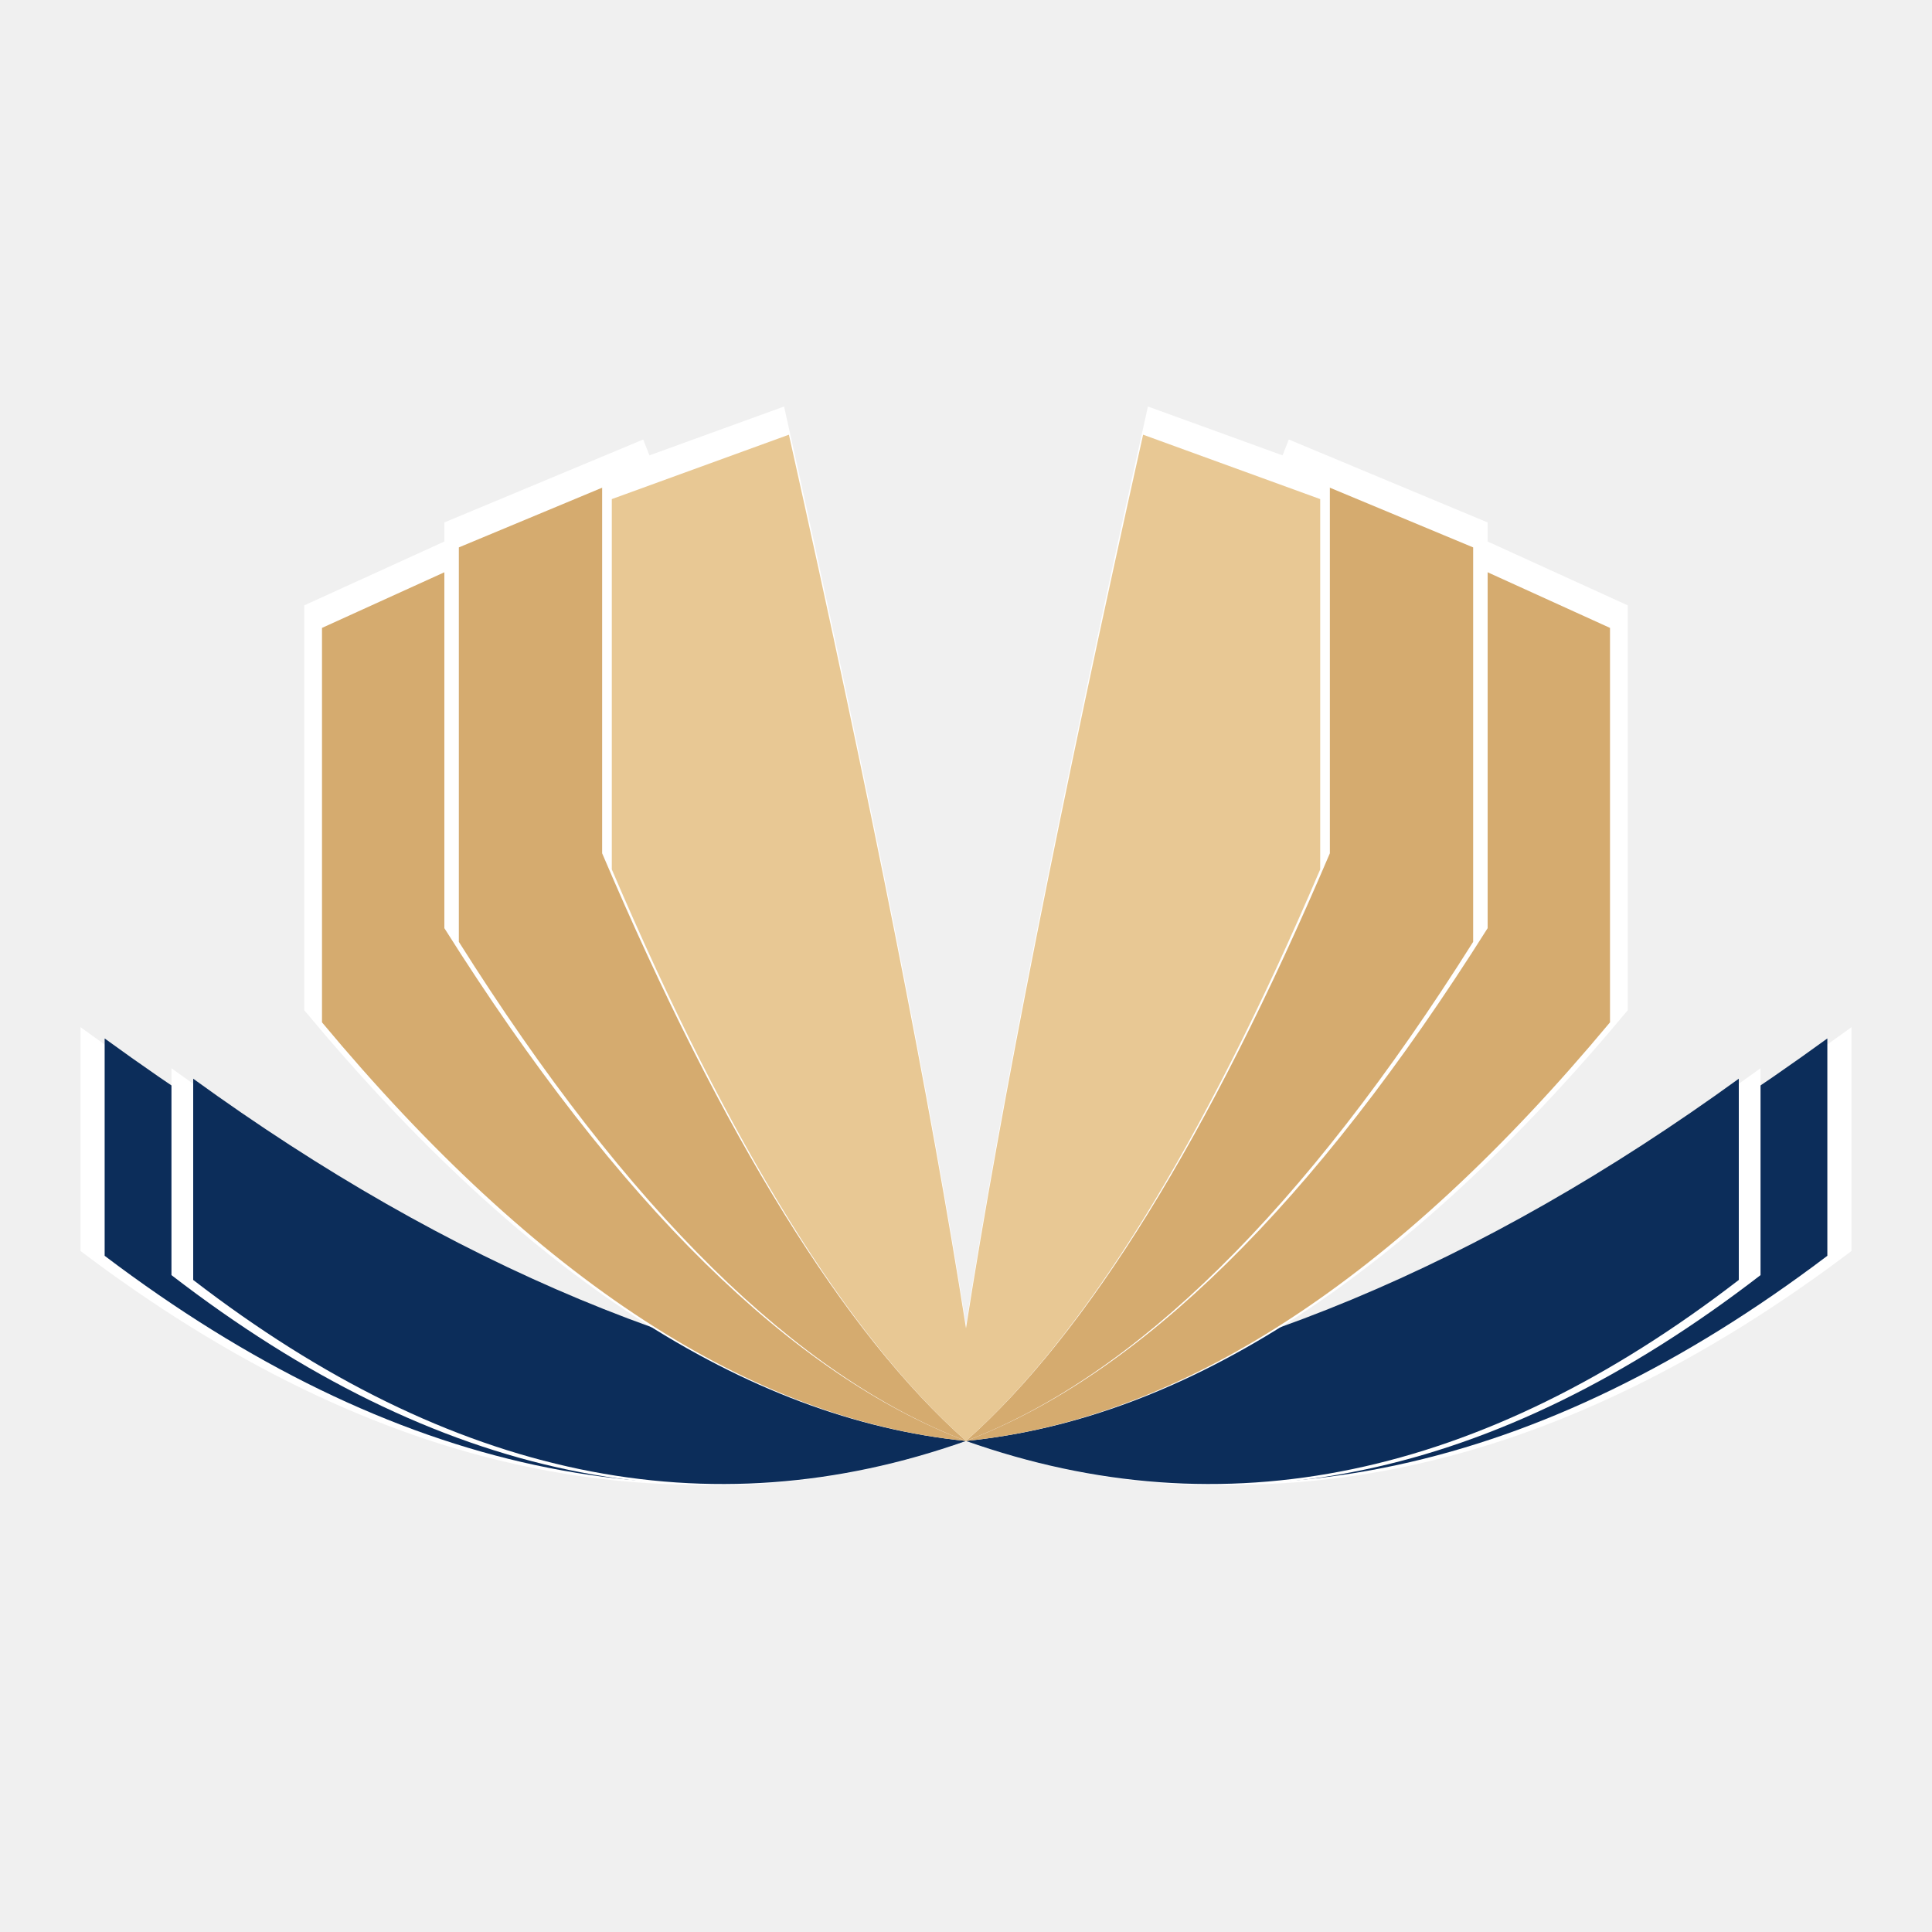
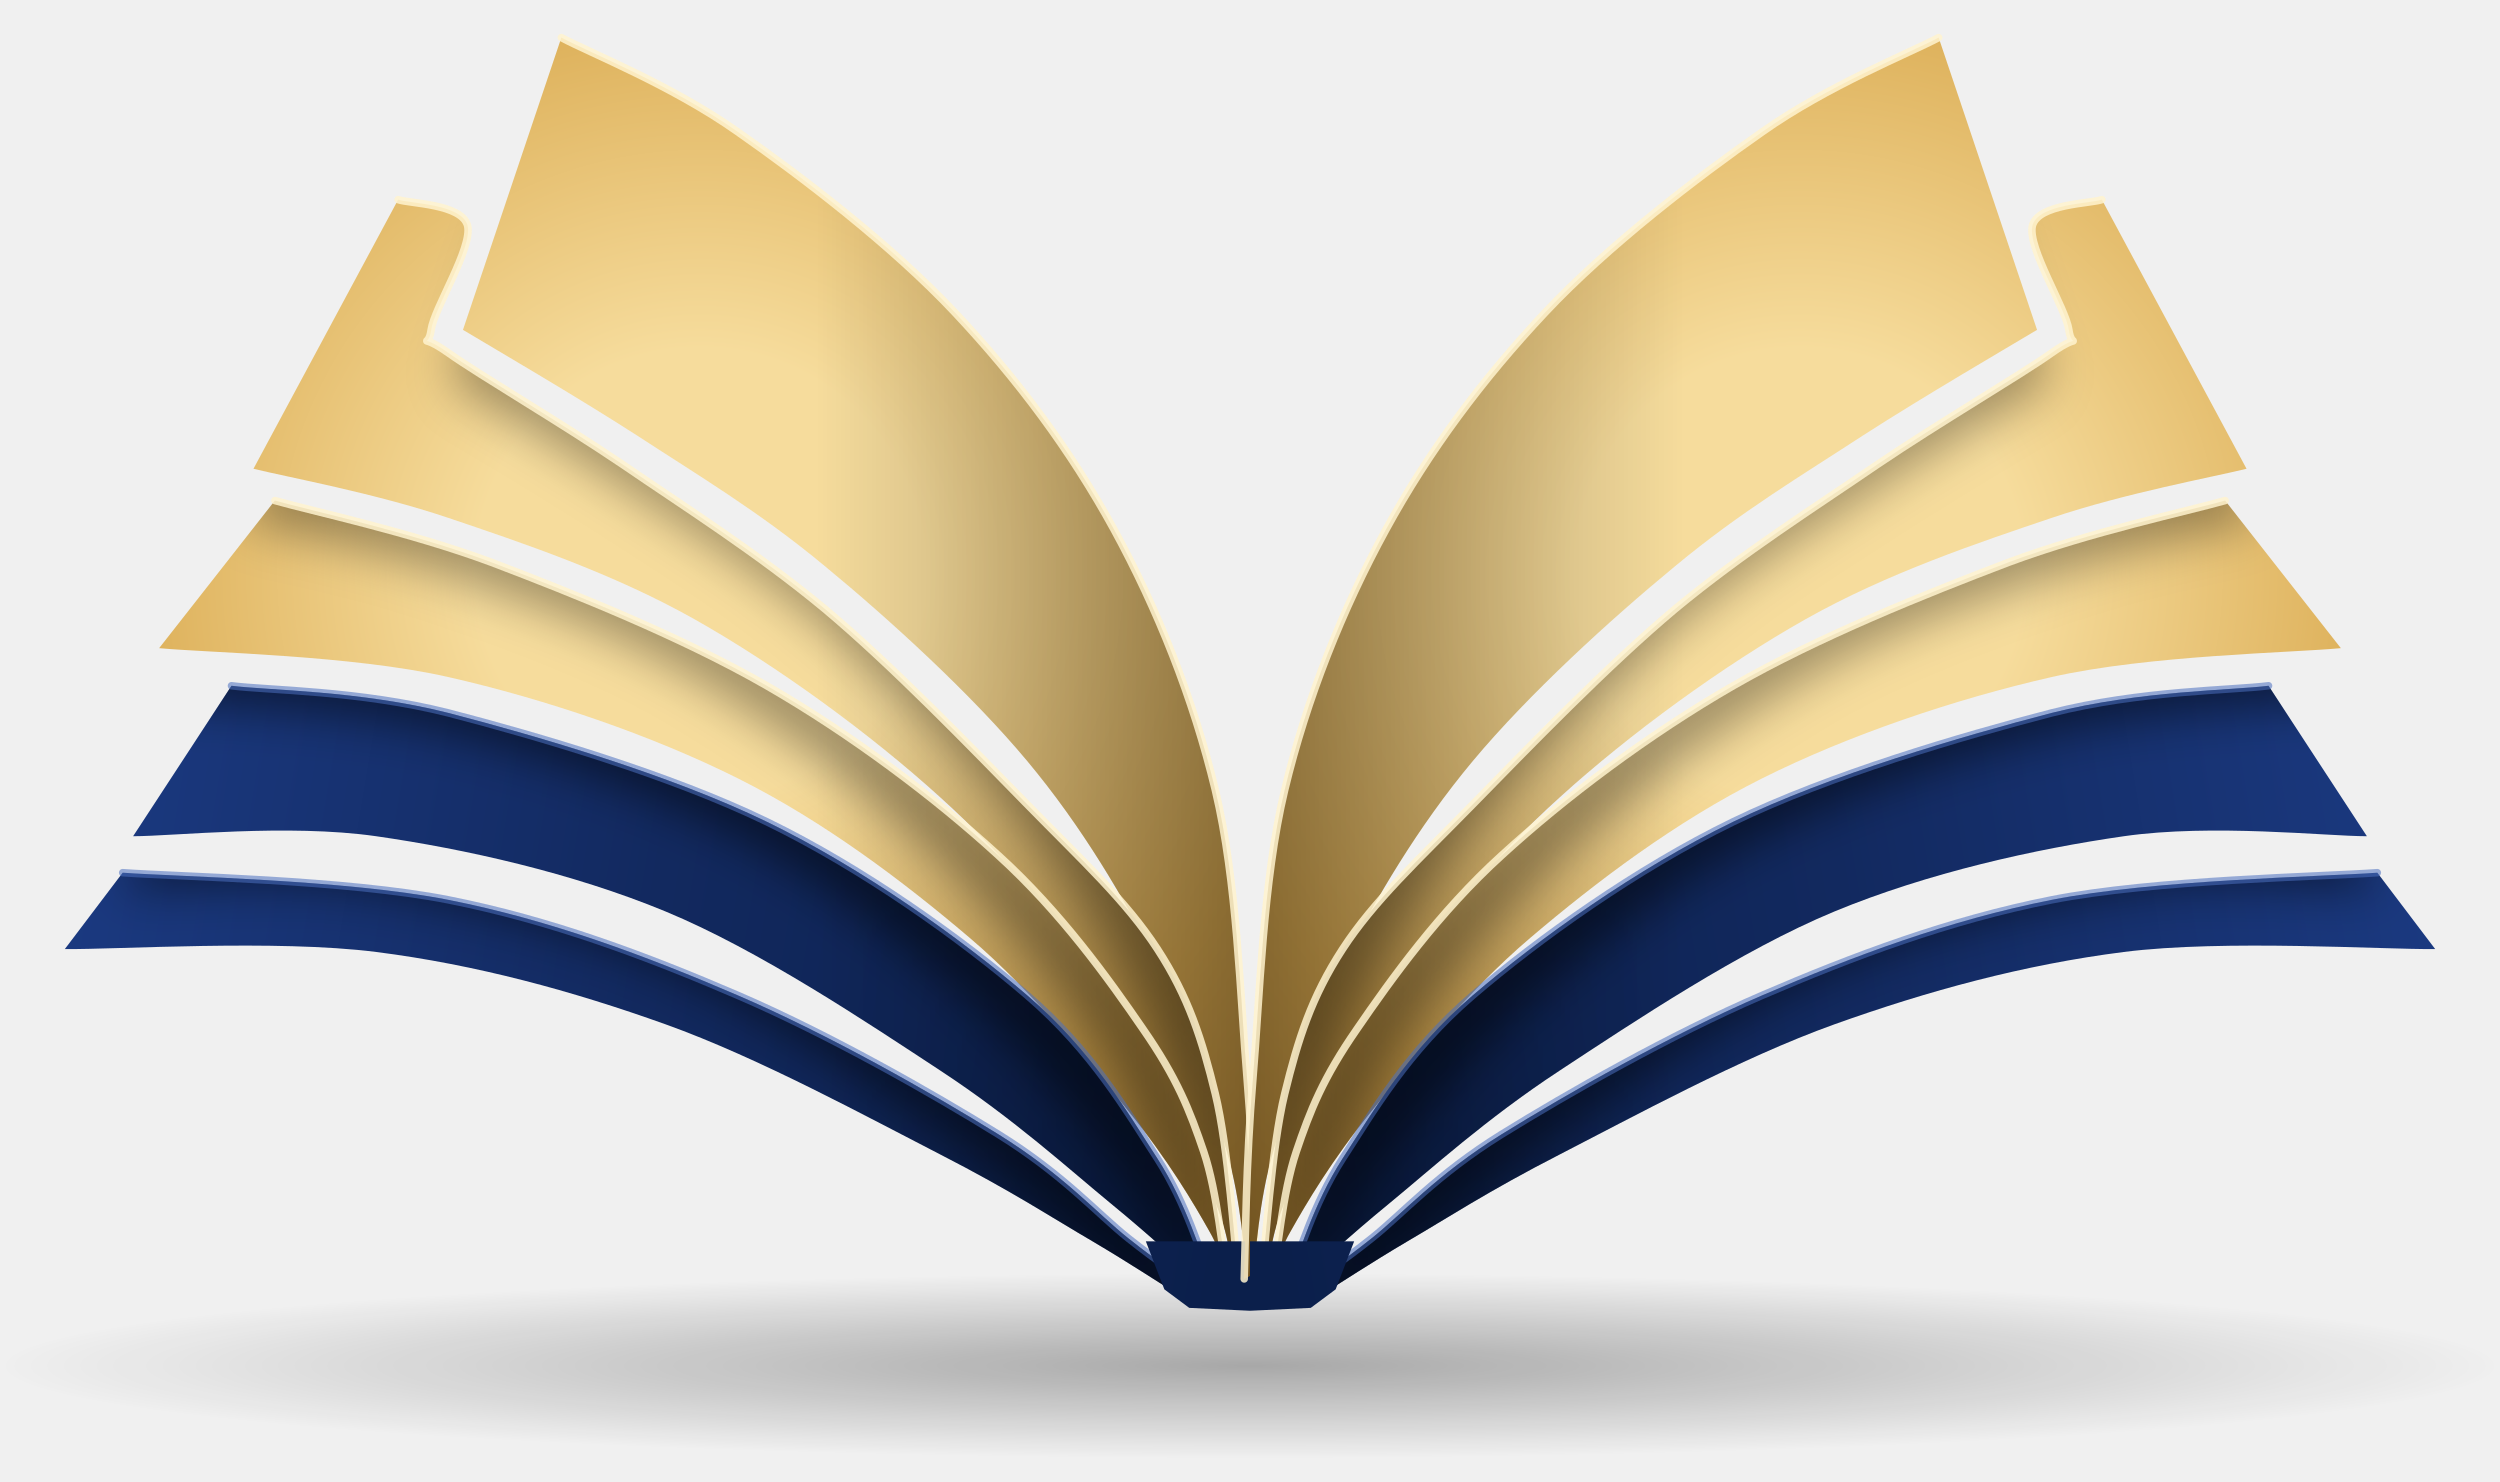
- <svg xmlns="http://www.w3.org/2000/svg" viewBox="0 0 24 24" width="24" height="24" role="img" aria-label="The Book">
-   <path d="M12 17.9 Q6.5 19.7 1 15.54 L1 12.76 Q6.5 16.76 12 17.49Z" fill="#ffffff" />
-   <path d="M12 17.9 Q6.65 19.65 1.3 15.6 L1.3 12.9 Q6.65 16.79 12 17.5Z" fill="#0c2d5a" />
-   <path d="M12 17.9 Q17.5 19.7 23 15.54 L23 12.76 Q17.5 16.76 12 17.49Z" fill="#ffffff" />
-   <path d="M12 17.9 Q17.35 19.65 22.7 15.6 L22.7 12.9 Q17.35 16.79 12 17.5Z" fill="#0c2d5a" />
-   <path d="M12 17.9 Q7.07 19.65 2.13 15.84 L2.13 13.27 Q7.07 16.86 12 17.39Z" fill="#ffffff" />
-   <path d="M12 17.9 Q7.2 19.6 2.4 15.9 L2.4 13.4 Q7.2 16.88 12 17.4Z" fill="#0c2d5a" />
-   <path d="M12 17.9 Q16.93 19.65 21.87 15.84 L21.87 13.27 Q16.93 16.86 12 17.39Z" fill="#ffffff" />
-   <path d="M12 17.9 Q16.8 19.6 21.6 15.9 L21.6 13.4 Q16.8 16.88 12 17.4Z" fill="#0c2d5a" />
-   <path d="M12 17.9 Q7.89 17.49 3.78 12.55 L3.78 7.52 L6.04 6.49 Q10.21 13.12 12 17.18Z" fill="#ffffff" />
-   <path d="M12 17.9 Q8 17.5 4 12.7 L4 7.8 L6.2 6.8 Q10.26 13.25 12 17.2Z" fill="#d5ab6f" />
-   <path d="M12 17.9 Q16.11 17.49 20.22 12.55 L20.22 7.52 L17.96 6.49 Q13.79 13.12 12 17.18Z" fill="#ffffff" />
-   <path d="M12 17.9 Q16 17.5 20 12.7 L20 7.8 L17.8 6.8 Q13.74 13.25 12 17.2Z" fill="#d5ab6f" />
-   <path d="M12 17.9 Q8.76 16.67 5.52 11.53 L5.52 6.49 L7.99 5.46 Q10.8 12.54 12 16.87Z" fill="#ffffff" />
-   <path d="M12 17.9 Q8.85 16.7 5.7 11.7 L5.7 6.8 L8.1 5.8 Q10.83 12.68 12 16.9Z" fill="#d5ab6f" />
-   <path d="M12 17.9 Q15.24 16.67 18.48 11.53 L18.48 6.49 L16.01 5.46 Q13.2 12.54 12 16.87Z" fill="#ffffff" />
-   <path d="M12 17.9 Q15.15 16.7 18.3 11.7 L18.3 6.8 L15.9 5.8 Q13.17 12.68 12 16.9Z" fill="#d5ab6f" />
-   <path d="M12 17.9 Q9.74 15.9 7.48 10.6 L7.48 5.87 L9.74 5.05 Q11.32 12.12 12 16.46Z" fill="#ffffff" />
-   <path d="M12 17.9 Q9.8 15.95 7.6 10.8 L7.6 6.2 L9.8 5.4 Q11.34 12.28 12 16.5Z" fill="#e8c894" />
-   <path d="M12 17.9 Q14.26 15.9 16.52 10.6 L16.52 5.87 L14.26 5.05 Q12.68 12.12 12 16.46Z" fill="#ffffff" />
-   <path d="M12 17.9 Q14.2 15.95 16.4 10.8 L16.4 6.2 L14.2 5.4 Q12.66 12.28 12 16.5Z" fill="#e8c894" />
+ <svg xmlns="http://www.w3.org/2000/svg" viewBox="-216 -224 432 256" width="432" height="256" role="img" aria-label="The Book">
+   <defs>
+     <radialGradient id="kgold" cx="-95" cy="-125" r="215" gradientUnits="userSpaceOnUse">
+       <stop offset="0.00" stop-color="#F6DC9C" />
+       <stop offset="0.18" stop-color="#F6DC9C" />
+       <stop offset="0.50" stop-color="#D9A94F" />
+       <stop offset="0.82" stop-color="#A87626" />
+       <stop offset="1.00" stop-color="#7A4F14" />
+     </radialGradient>
+     <linearGradient id="knavy" gradientUnits="userSpaceOnUse" x1="-215" y1="-40" x2="-5" y2="-5">
+       <stop offset="0.00" stop-color="#1B3A82" />
+       <stop offset="0.50" stop-color="#12295F" />
+       <stop offset="1.00" stop-color="#0B1F4B" />
+     </linearGradient>
+     <linearGradient id="kgut" gradientUnits="userSpaceOnUse" x1="0" y1="0" x2="-75" y2="0">
+       <stop offset="0" stop-color="#000" stop-opacity="0.38" />
+       <stop offset="1" stop-color="#000" stop-opacity="0" />
+     </linearGradient>
+     <radialGradient id="kglow" cx="0" cy="0" r="1" gradientUnits="userSpaceOnUse" gradientTransform="translate(0 -95) scale(190 150)">
+       <stop offset="0" stop-color="#F6DC9C" stop-opacity="0.0" />
+       <stop offset="1" stop-color="#F6DC9C" stop-opacity="0" />
+     </radialGradient>
+     <radialGradient id="kshad" cx=".5" cy=".5" r=".5">
+       <stop offset="0" stop-color="#000" stop-opacity="0.3" />
+       <stop offset="1" stop-color="#000" stop-opacity="0" />
+     </radialGradient>
+     <filter id="kblur" x="-30%" y="-30%" width="160%" height="160%">
+       <feGaussianBlur stdDeviation="4" />
+     </filter>
+     <clipPath id="kcg1">
+       <path d="M1 -3C0.8 -8.8 0.7 -23.4 -0.5 -37.5C-1.7 -51.6 -2.2 -71.7 -6 -87.5C-9.8 -103.3 -16 -118.8 -23.5 -132.5C-31 -146.2 -40.2 -158.5 -51 -170C-61.8 -181.5 -77.2 -193.3 -88.5 -201.2C-99.8 -209.2 -113.9 -214.8 -119 -217.5L-136 -167C-131 -164 -116.4 -155.5 -106 -148.8C-95.6 -142 -84.8 -135.6 -73.5 -126.2C-62.2 -116.9 -48.1 -104 -38.5 -92.5C-28.9 -81 -21.8 -68.8 -16 -57.5C-10.2 -46.2 -6.6 -34 -4 -25C-1.4 -16 -1.1 -7.3 -0.5 -3.8Z" />
+     </clipPath>
+     <clipPath id="kcg2">
+       <path d="M-2 -3.5C-2.7 -8.8 -3.7 -25.6 -6 -35C-8.3 -44.4 -10.6 -51.7 -16 -60C-21.4 -68.3 -28.9 -75.2 -38.5 -85C-48.1 -94.8 -61.8 -109 -73.5 -118.8C-85.2 -128.5 -97.7 -136.4 -108.5 -143.8C-119.3 -151.1 -133 -159.1 -138.5 -163C-144 -166.9 -142 -163.3 -141.5 -167C-141 -170.7 -134.3 -181.2 -135.2 -185C-136.2 -188.8 -145.2 -188.8 -147.2 -189.5L-172.2 -143C-166.6 -141.6 -151.2 -138.8 -138.5 -134.5C-125.8 -130.2 -110.2 -125 -96 -117C-81.8 -109 -65.6 -97.2 -53.5 -86.2C-41.4 -75.3 -31.3 -62.7 -23.5 -51.2C-15.7 -39.8 -9.9 -25.4 -6.5 -17.5C-3.1 -9.6 -3.6 -6 -3 -3.8Z" />
+     </clipPath>
+     <clipPath id="kcg3">
+       <path d="M-4 -3.5C-4.7 -7.1 -5.6 -17.9 -8 -25C-10.4 -32.1 -12.6 -37.7 -18.5 -46.2C-24.4 -54.8 -32.7 -66.4 -43.5 -76.2C-54.3 -86.1 -68.9 -97.1 -83.5 -105.5C-98.1 -113.9 -116.8 -121.4 -131 -126.8C-145.2 -132.1 -162.2 -135.7 -168.5 -137.5L-188.5 -112C-180.2 -111.2 -155.2 -110.8 -138.5 -107C-121.8 -103.2 -103.5 -97 -88.5 -89.5C-73.5 -82 -59.8 -71.6 -48.5 -62C-37.2 -52.4 -27.9 -40.5 -21 -32C-14.1 -23.5 -9.7 -16 -7 -11.2C-4.3 -6.5 -5.3 -5 -5 -3.8Z" />
+     </clipPath>
+     <clipPath id="kcn1">
+       <path d="M-7 -3.8C-8.5 -7.1 -10.8 -15.7 -16 -23.8C-21.2 -31.8 -27.2 -42.3 -38.5 -52C-49.8 -61.7 -66.8 -73.9 -83.5 -82C-100.2 -90.1 -123.1 -96.8 -138.5 -100.8C-153.9 -104.7 -169.8 -104.7 -176 -105.5L-193 -79.5C-186 -79.5 -166.3 -81.7 -151 -79.5C-135.7 -77.3 -117.2 -73.2 -101 -66.5C-84.8 -59.8 -66.3 -47.4 -53.5 -39C-40.7 -30.6 -31.2 -21.9 -24 -16C-16.8 -10.1 -12.3 -5.8 -10 -3.8Z" />
+     </clipPath>
+     <clipPath id="kcn2">
+       <path d="M-11.5 -3C-13.1 -4.2 -15.7 -5.8 -21 -10C-26.3 -14.2 -32.2 -21 -43.5 -28C-54.8 -35 -72.7 -45.2 -88.5 -52C-104.3 -58.8 -120.8 -65 -138.5 -68.5C-156.2 -72 -185.4 -72.5 -194.8 -73.2L-204.8 -60C-195.8 -59.9 -168.3 -61.7 -151 -59.5C-133.7 -57.3 -117.2 -52.8 -101 -47C-84.8 -41.2 -65.8 -30.8 -53.5 -24.5C-41.2 -18.2 -33.9 -13.4 -27.2 -9.5C-20.6 -5.6 -15.8 -2.4 -13.5 -1Z" />
+     </clipPath>
+   </defs>
+   <ellipse cx="0" cy="12" rx="215" ry="16" fill="url(#kshad)" />
+   <rect x="-200" y="-250" width="400" height="300" fill="url(#kglow)" />
+   <g id="khalf">
+     <path d="M1 -3C0.8 -8.8 0.7 -23.4 -0.5 -37.5C-1.7 -51.6 -2.2 -71.7 -6 -87.5C-9.8 -103.3 -16 -118.8 -23.5 -132.5C-31 -146.2 -40.2 -158.5 -51 -170C-61.8 -181.5 -77.2 -193.3 -88.5 -201.2C-99.8 -209.2 -113.9 -214.8 -119 -217.5L-136 -167C-131 -164 -116.4 -155.5 -106 -148.8C-95.6 -142 -84.8 -135.6 -73.5 -126.2C-62.2 -116.9 -48.1 -104 -38.5 -92.5C-28.9 -81 -21.8 -68.8 -16 -57.5C-10.2 -46.2 -6.6 -34 -4 -25C-1.4 -16 -1.1 -7.3 -0.5 -3.8Z" fill="url(#kgold)" />
+     <path d="M1 -3C0.8 -8.8 0.7 -23.4 -0.5 -37.5C-1.7 -51.6 -2.2 -71.7 -6 -87.5C-9.8 -103.3 -16 -118.8 -23.5 -132.5C-31 -146.2 -40.2 -158.5 -51 -170C-61.8 -181.5 -77.2 -193.3 -88.5 -201.2C-99.8 -209.2 -113.9 -214.8 -119 -217.5L-136 -167C-131 -164 -116.4 -155.5 -106 -148.8C-95.6 -142 -84.8 -135.6 -73.5 -126.2C-62.2 -116.9 -48.1 -104 -38.5 -92.5C-28.9 -81 -21.8 -68.8 -16 -57.5C-10.2 -46.2 -6.6 -34 -4 -25C-1.4 -16 -1.1 -7.3 -0.5 -3.8Z" fill="url(#kgut)" />
+     <path d="M1 -3C0.8 -8.8 0.7 -23.4 -0.5 -37.5C-1.7 -51.6 -2.2 -71.7 -6 -87.5C-9.8 -103.3 -16 -118.8 -23.5 -132.5C-31 -146.2 -40.2 -158.5 -51 -170C-61.8 -181.5 -77.2 -193.3 -88.5 -201.2C-99.8 -209.2 -113.9 -214.8 -119 -217.5" fill="none" stroke="#FFF3CF" stroke-width="1.3" stroke-linecap="round" opacity="0.85" />
+     <path d="M-2 -3.5C-2.7 -8.8 -3.7 -25.6 -6 -35C-8.3 -44.4 -10.6 -51.7 -16 -60C-21.4 -68.3 -28.9 -75.2 -38.5 -85C-48.1 -94.8 -61.8 -109 -73.5 -118.8C-85.2 -128.5 -97.7 -136.4 -108.5 -143.8C-119.3 -151.1 -133 -159.1 -138.5 -163C-144 -166.9 -142 -163.3 -141.5 -167C-141 -170.7 -134.3 -181.2 -135.2 -185C-136.2 -188.8 -145.2 -188.8 -147.2 -189.5L-172.2 -143C-166.6 -141.6 -151.2 -138.8 -138.5 -134.5C-125.8 -130.2 -110.2 -125 -96 -117C-81.8 -109 -65.6 -97.2 -53.5 -86.2C-41.4 -75.3 -31.3 -62.7 -23.5 -51.2C-15.7 -39.8 -9.9 -25.4 -6.5 -17.5C-3.1 -9.6 -3.6 -6 -3 -3.8Z" fill="url(#kgold)" />
+     <g clip-path="url(#kcg2)">
+       <path d="M1 -3C0.8 -8.8 0.7 -23.4 -0.5 -37.5C-1.7 -51.6 -2.2 -71.7 -6 -87.5C-9.8 -103.3 -16 -118.8 -23.5 -132.5C-31 -146.2 -40.2 -158.5 -51 -170C-61.8 -181.5 -77.2 -193.3 -88.5 -201.2C-99.8 -209.2 -113.9 -214.8 -119 -217.5L-136 -167C-131 -164 -116.4 -155.5 -106 -148.8C-95.6 -142 -84.8 -135.6 -73.5 -126.2C-62.2 -116.9 -48.1 -104 -38.5 -92.5C-28.9 -81 -21.8 -68.8 -16 -57.5C-10.2 -46.2 -6.6 -34 -4 -25C-1.4 -16 -1.1 -7.3 -0.5 -3.8Z" fill="#000" opacity="0.34" filter="url(#kblur)" transform="translate(-2 9)" />
+     </g>
+     <path d="M-2 -3.5C-2.7 -8.8 -3.7 -25.6 -6 -35C-8.3 -44.4 -10.6 -51.7 -16 -60C-21.4 -68.3 -28.9 -75.2 -38.5 -85C-48.1 -94.8 -61.8 -109 -73.5 -118.8C-85.2 -128.5 -97.7 -136.4 -108.5 -143.8C-119.3 -151.1 -133 -159.1 -138.5 -163C-144 -166.9 -142 -163.3 -141.5 -167C-141 -170.7 -134.3 -181.2 -135.2 -185C-136.2 -188.8 -145.2 -188.8 -147.2 -189.5L-172.2 -143C-166.6 -141.6 -151.2 -138.8 -138.5 -134.5C-125.8 -130.2 -110.2 -125 -96 -117C-81.8 -109 -65.6 -97.2 -53.5 -86.2C-41.4 -75.3 -31.3 -62.7 -23.5 -51.2C-15.7 -39.8 -9.9 -25.4 -6.5 -17.5C-3.1 -9.6 -3.6 -6 -3 -3.8Z" fill="url(#kgut)" />
+     <path d="M-2 -3.5C-2.7 -8.8 -3.7 -25.6 -6 -35C-8.3 -44.4 -10.6 -51.7 -16 -60C-21.4 -68.3 -28.9 -75.2 -38.5 -85C-48.1 -94.8 -61.8 -109 -73.5 -118.8C-85.2 -128.5 -97.7 -136.4 -108.5 -143.8C-119.3 -151.1 -133 -159.1 -138.5 -163C-144 -166.9 -142 -163.3 -141.5 -167C-141 -170.7 -134.3 -181.2 -135.2 -185C-136.2 -188.8 -145.2 -188.8 -147.2 -189.5" fill="none" stroke="#FFF3CF" stroke-width="1.3" stroke-linecap="round" opacity="0.85" />
+     <path d="M-4 -3.5C-4.7 -7.1 -5.6 -17.9 -8 -25C-10.4 -32.1 -12.6 -37.7 -18.5 -46.2C-24.4 -54.8 -32.7 -66.4 -43.5 -76.2C-54.3 -86.1 -68.9 -97.1 -83.5 -105.5C-98.1 -113.9 -116.8 -121.4 -131 -126.8C-145.2 -132.1 -162.2 -135.7 -168.5 -137.5L-188.5 -112C-180.2 -111.2 -155.2 -110.8 -138.5 -107C-121.8 -103.2 -103.5 -97 -88.5 -89.5C-73.5 -82 -59.8 -71.6 -48.5 -62C-37.2 -52.4 -27.9 -40.5 -21 -32C-14.1 -23.5 -9.7 -16 -7 -11.2C-4.3 -6.5 -5.3 -5 -5 -3.8Z" fill="url(#kgold)" />
+     <g clip-path="url(#kcg3)">
+       <path d="M-2 -3.5C-2.7 -8.8 -3.7 -25.6 -6 -35C-8.3 -44.4 -10.6 -51.7 -16 -60C-21.4 -68.3 -28.9 -75.2 -38.5 -85C-48.1 -94.8 -61.8 -109 -73.5 -118.8C-85.2 -128.5 -97.7 -136.4 -108.5 -143.8C-119.3 -151.1 -133 -159.1 -138.5 -163C-144 -166.9 -142 -163.3 -141.5 -167C-141 -170.7 -134.3 -181.2 -135.2 -185C-136.2 -188.8 -145.2 -188.8 -147.2 -189.5L-172.2 -143C-166.6 -141.6 -151.2 -138.8 -138.5 -134.5C-125.8 -130.2 -110.2 -125 -96 -117C-81.8 -109 -65.6 -97.2 -53.5 -86.2C-41.4 -75.3 -31.3 -62.7 -23.5 -51.2C-15.7 -39.8 -9.9 -25.4 -6.5 -17.5C-3.1 -9.6 -3.6 -6 -3 -3.8Z" fill="#000" opacity="0.34" filter="url(#kblur)" transform="translate(-2 9)" />
+     </g>
+     <path d="M-4 -3.5C-4.7 -7.1 -5.6 -17.9 -8 -25C-10.4 -32.1 -12.6 -37.7 -18.5 -46.2C-24.4 -54.8 -32.7 -66.4 -43.5 -76.2C-54.3 -86.1 -68.9 -97.1 -83.5 -105.5C-98.1 -113.9 -116.8 -121.4 -131 -126.8C-145.2 -132.1 -162.2 -135.7 -168.5 -137.5L-188.5 -112C-180.2 -111.2 -155.2 -110.8 -138.5 -107C-121.8 -103.2 -103.5 -97 -88.5 -89.5C-73.5 -82 -59.8 -71.6 -48.5 -62C-37.2 -52.4 -27.9 -40.5 -21 -32C-14.1 -23.5 -9.7 -16 -7 -11.2C-4.3 -6.5 -5.3 -5 -5 -3.8Z" fill="url(#kgut)" />
+     <path d="M-4 -3.5C-4.7 -7.1 -5.6 -17.9 -8 -25C-10.4 -32.1 -12.6 -37.7 -18.5 -46.2C-24.4 -54.8 -32.7 -66.4 -43.5 -76.2C-54.3 -86.1 -68.9 -97.1 -83.5 -105.5C-98.1 -113.9 -116.8 -121.4 -131 -126.8C-145.2 -132.1 -162.2 -135.7 -168.5 -137.5" fill="none" stroke="#FFF3CF" stroke-width="1.3" stroke-linecap="round" opacity="0.85" />
+     <path d="M-7 -3.8C-8.5 -7.1 -10.8 -15.7 -16 -23.8C-21.2 -31.8 -27.2 -42.3 -38.5 -52C-49.8 -61.7 -66.8 -73.9 -83.5 -82C-100.2 -90.1 -123.1 -96.8 -138.5 -100.8C-153.9 -104.7 -169.8 -104.7 -176 -105.5L-193 -79.5C-186 -79.5 -166.3 -81.7 -151 -79.5C-135.7 -77.3 -117.2 -73.2 -101 -66.5C-84.8 -59.8 -66.3 -47.4 -53.5 -39C-40.7 -30.6 -31.2 -21.9 -24 -16C-16.8 -10.1 -12.3 -5.8 -10 -3.8Z" fill="url(#knavy)" />
+     <g clip-path="url(#kcn1)">
+       <path d="M-4 -3.5C-4.7 -7.1 -5.6 -17.9 -8 -25C-10.4 -32.1 -12.6 -37.7 -18.5 -46.2C-24.4 -54.8 -32.7 -66.4 -43.5 -76.2C-54.3 -86.1 -68.9 -97.1 -83.5 -105.5C-98.1 -113.9 -116.8 -121.4 -131 -126.8C-145.2 -132.1 -162.2 -135.7 -168.5 -137.5L-188.5 -112C-180.2 -111.2 -155.2 -110.8 -138.5 -107C-121.8 -103.2 -103.5 -97 -88.5 -89.5C-73.5 -82 -59.8 -71.6 -48.5 -62C-37.2 -52.4 -27.9 -40.5 -21 -32C-14.1 -23.5 -9.7 -16 -7 -11.2C-4.3 -6.5 -5.3 -5 -5 -3.8Z" fill="#000" opacity="0.5" filter="url(#kblur)" transform="translate(-2 9)" />
+     </g>
+     <path d="M-7 -3.8C-8.5 -7.1 -10.8 -15.7 -16 -23.8C-21.2 -31.8 -27.2 -42.3 -38.5 -52C-49.8 -61.7 -66.8 -73.9 -83.5 -82C-100.2 -90.1 -123.1 -96.8 -138.5 -100.8C-153.9 -104.7 -169.8 -104.7 -176 -105.5L-193 -79.5C-186 -79.5 -166.3 -81.7 -151 -79.5C-135.7 -77.3 -117.2 -73.2 -101 -66.5C-84.8 -59.8 -66.3 -47.4 -53.5 -39C-40.7 -30.6 -31.2 -21.9 -24 -16C-16.8 -10.1 -12.3 -5.8 -10 -3.8Z" fill="url(#kgut)" />
+     <path d="M-7 -3.8C-8.5 -7.1 -10.8 -15.7 -16 -23.8C-21.2 -31.8 -27.2 -42.3 -38.5 -52C-49.8 -61.7 -66.8 -73.9 -83.5 -82C-100.2 -90.1 -123.1 -96.8 -138.5 -100.8C-153.9 -104.7 -169.8 -104.7 -176 -105.5" fill="none" stroke="#4B6FC0" stroke-width="1.3" stroke-linecap="round" opacity="0.55" />
+     <path d="M-11.5 -3C-13.1 -4.2 -15.7 -5.8 -21 -10C-26.3 -14.2 -32.2 -21 -43.5 -28C-54.8 -35 -72.7 -45.2 -88.5 -52C-104.3 -58.8 -120.8 -65 -138.5 -68.5C-156.2 -72 -185.4 -72.5 -194.8 -73.2L-204.8 -60C-195.8 -59.9 -168.3 -61.7 -151 -59.5C-133.7 -57.3 -117.2 -52.8 -101 -47C-84.8 -41.2 -65.8 -30.8 -53.5 -24.5C-41.2 -18.2 -33.9 -13.4 -27.2 -9.5C-20.6 -5.6 -15.8 -2.4 -13.5 -1Z" fill="url(#knavy)" />
+     <g clip-path="url(#kcn2)">
+       <path d="M-7 -3.8C-8.5 -7.1 -10.8 -15.7 -16 -23.8C-21.2 -31.8 -27.2 -42.3 -38.5 -52C-49.8 -61.7 -66.8 -73.9 -83.5 -82C-100.2 -90.1 -123.1 -96.8 -138.5 -100.8C-153.9 -104.7 -169.8 -104.7 -176 -105.5L-193 -79.5C-186 -79.5 -166.3 -81.7 -151 -79.5C-135.7 -77.3 -117.2 -73.2 -101 -66.5C-84.8 -59.8 -66.3 -47.4 -53.5 -39C-40.7 -30.6 -31.2 -21.9 -24 -16C-16.8 -10.1 -12.3 -5.8 -10 -3.8Z" fill="#000" opacity="0.5" filter="url(#kblur)" transform="translate(-2 9)" />
+     </g>
+     <path d="M-11.5 -3C-13.1 -4.2 -15.7 -5.8 -21 -10C-26.3 -14.2 -32.2 -21 -43.5 -28C-54.8 -35 -72.7 -45.2 -88.5 -52C-104.3 -58.8 -120.8 -65 -138.5 -68.5C-156.2 -72 -185.4 -72.5 -194.8 -73.2L-204.8 -60C-195.8 -59.9 -168.3 -61.7 -151 -59.5C-133.7 -57.3 -117.2 -52.8 -101 -47C-84.8 -41.2 -65.8 -30.8 -53.5 -24.5C-41.2 -18.2 -33.9 -13.4 -27.2 -9.5C-20.6 -5.6 -15.8 -2.4 -13.5 -1Z" fill="url(#kgut)" />
+     <path d="M-11.5 -3C-13.1 -4.2 -15.7 -5.8 -21 -10C-26.3 -14.2 -32.2 -21 -43.5 -28C-54.8 -35 -72.7 -45.2 -88.5 -52C-104.3 -58.8 -120.8 -65 -138.5 -68.5C-156.2 -72 -185.4 -72.5 -194.8 -73.2" fill="none" stroke="#4B6FC0" stroke-width="1.3" stroke-linecap="round" opacity="0.55" />
+     <path d="M-18 -9.5L0 -9.5L0 2.5L-10.5 2L-14.8 -1.2Z" fill="url(#knavy)" />
+   </g>
+   <use href="#khalf" transform="scale(-1 1)" />
</svg>
